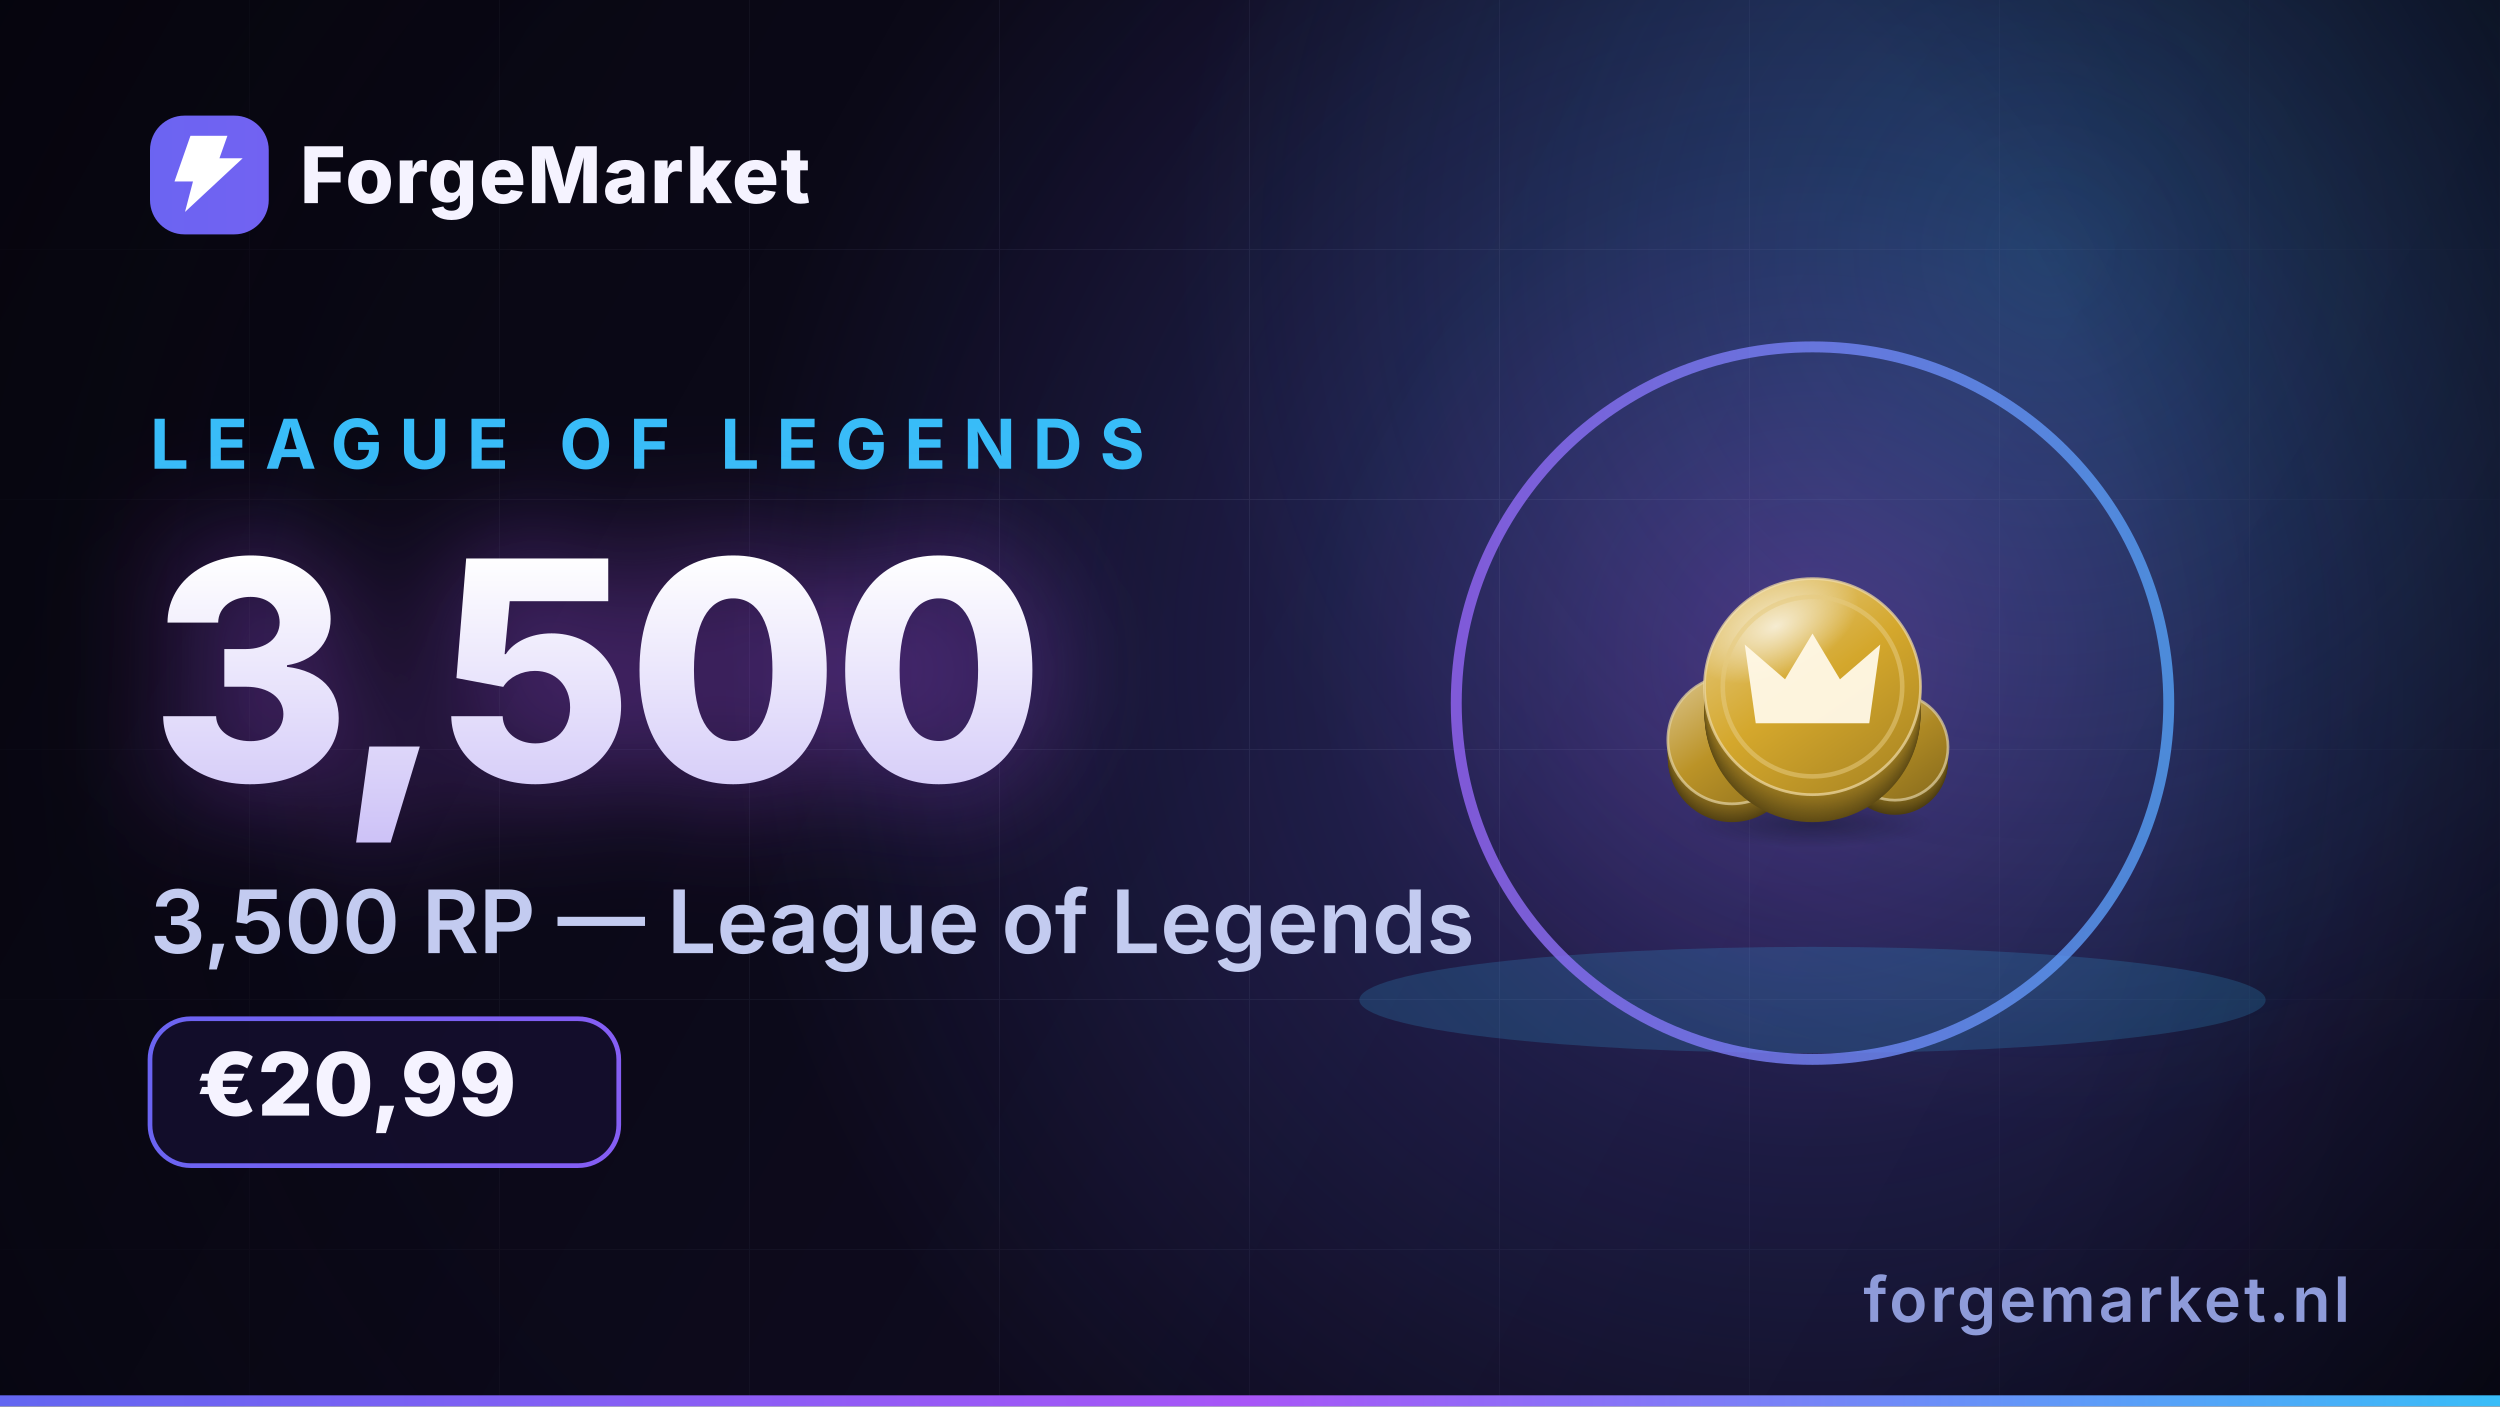
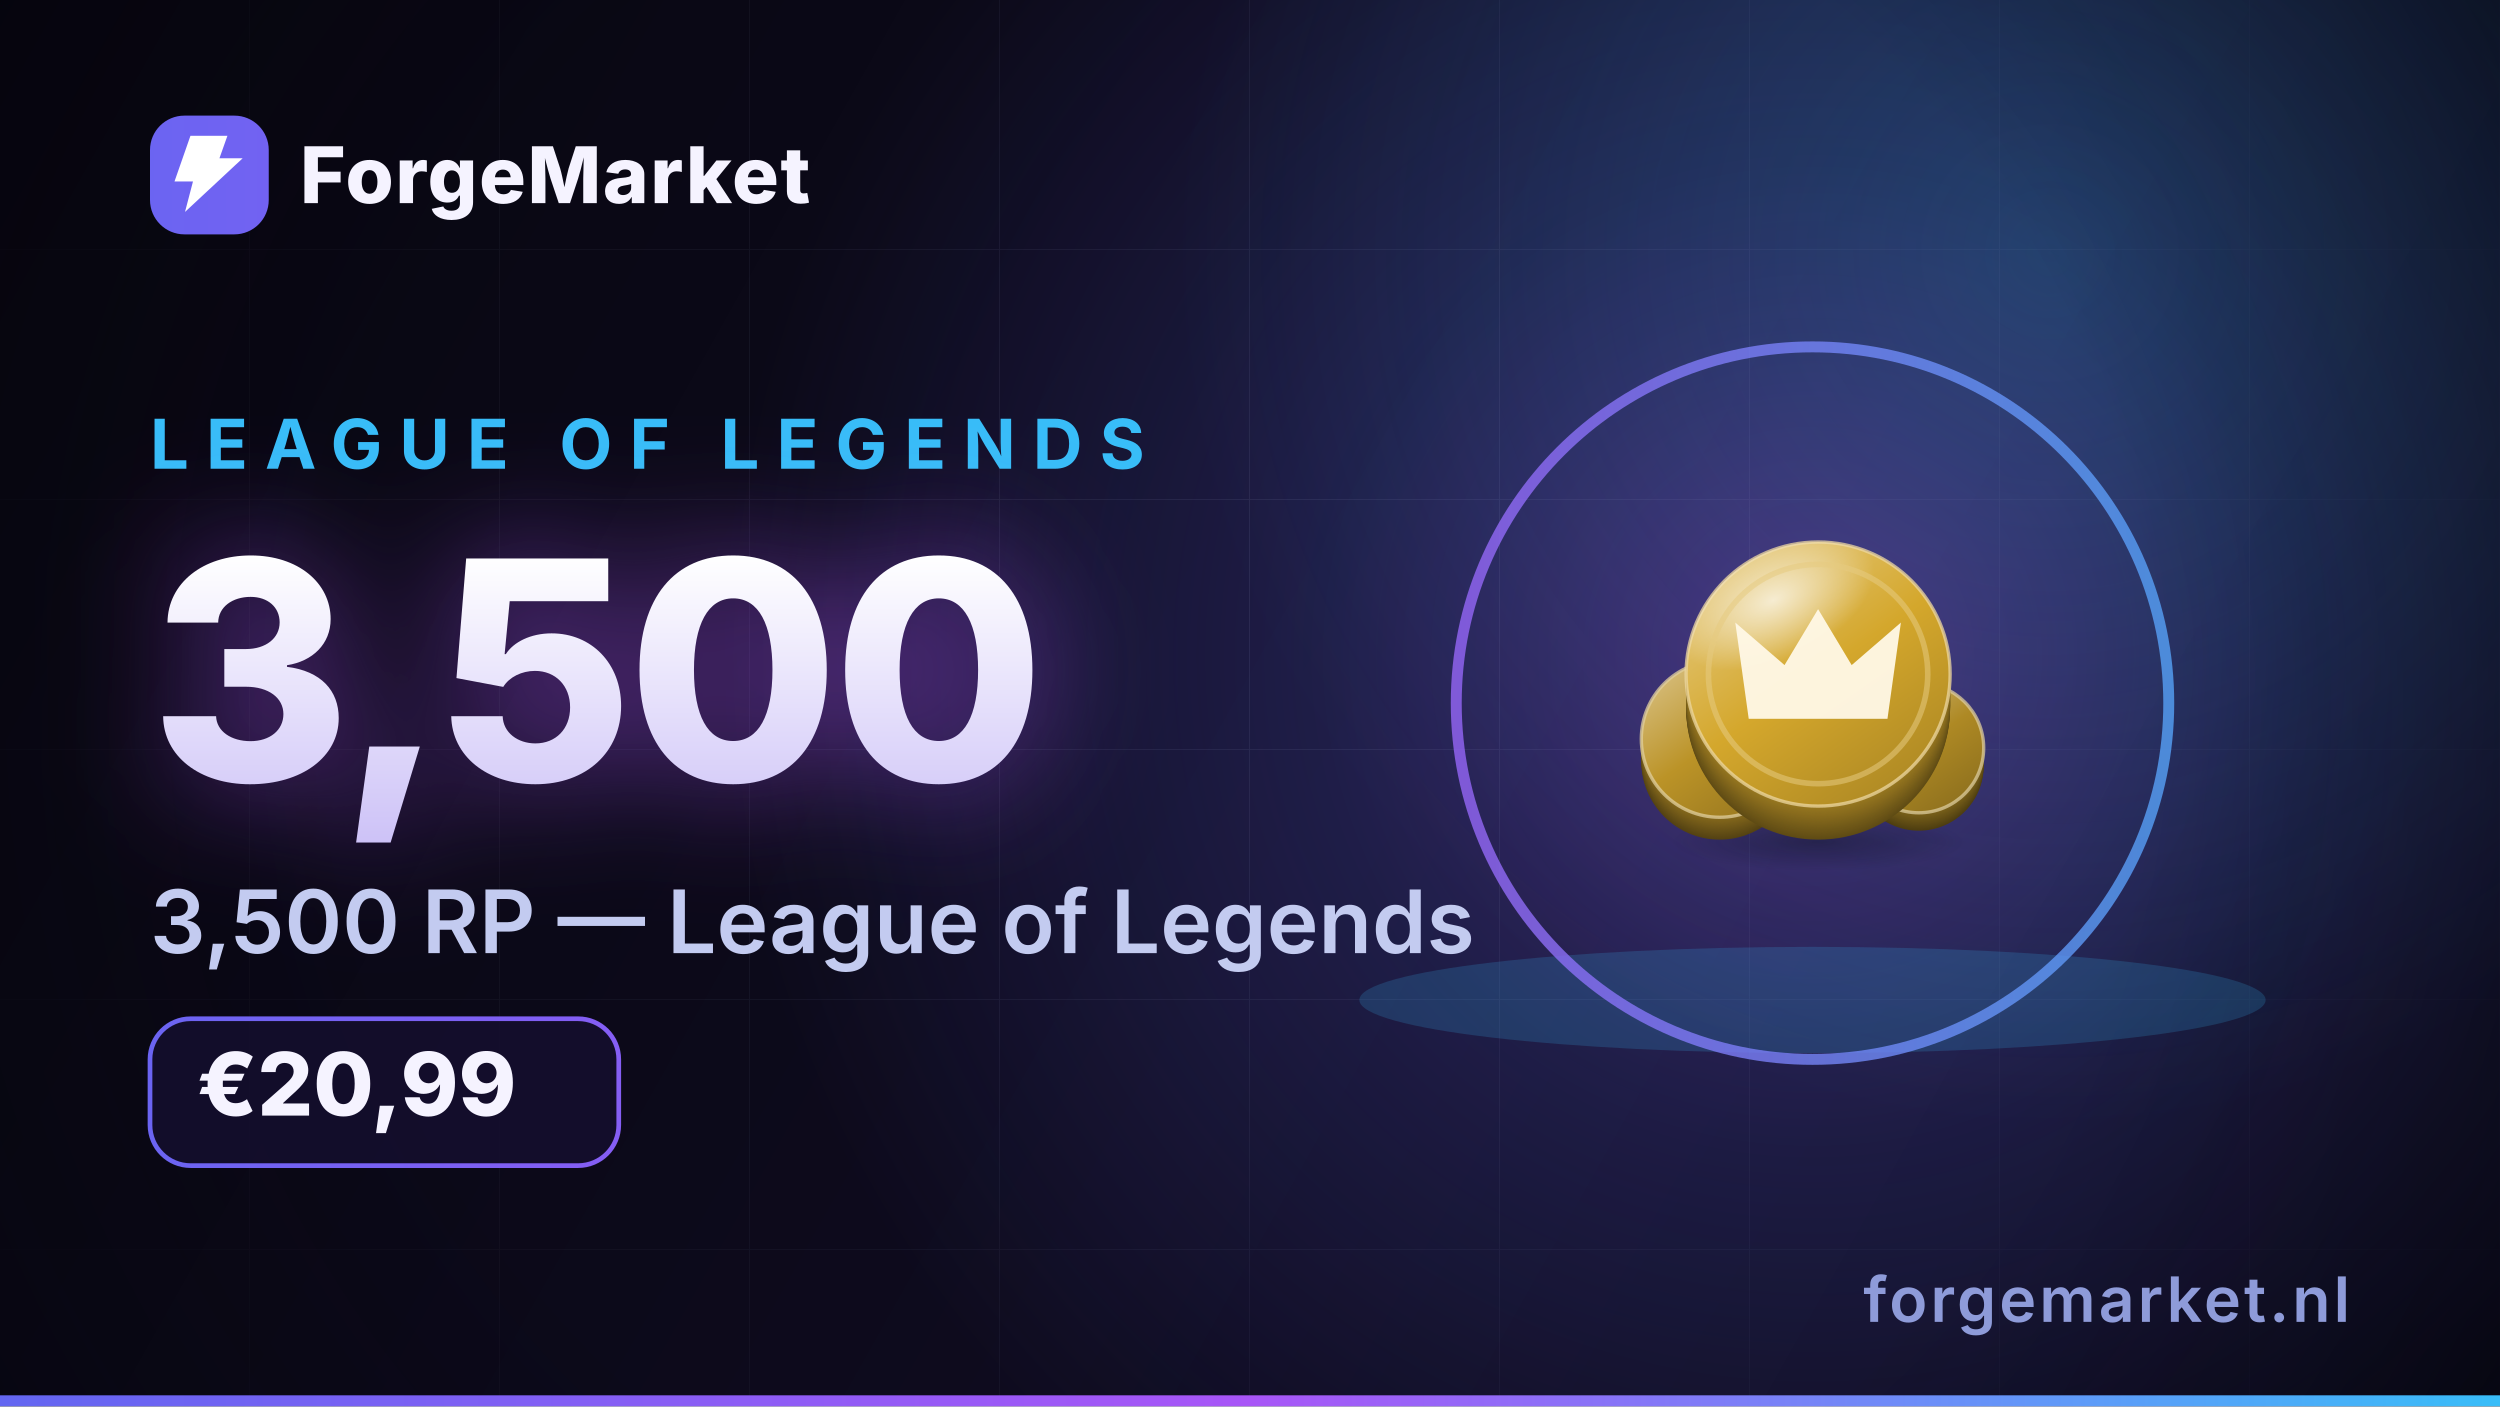
<svg xmlns="http://www.w3.org/2000/svg" viewBox="0 0 1600 900" width="1600" height="900" role="img" aria-label="ForgeMarket — 3,500 RP — League of Legends">
  <defs>
    <linearGradient id="bbase" gradientUnits="userSpaceOnUse" x1="0" y1="0" x2="1600" y2="900">
      <stop offset="0" stop-color="#07060f" />
      <stop offset=".55" stop-color="#0e0b1e" />
      <stop offset="1" stop-color="#07060f" />
    </linearGradient>
    <radialGradient id="bbloom" gradientUnits="userSpaceOnUse" cx="1160" cy="420" r="700">
      <stop offset="0" stop-color="#a855f7" stop-opacity=".42" />
      <stop offset=".45" stop-color="#6366f1" stop-opacity=".20" />
      <stop offset="1" stop-color="#6366f1" stop-opacity="0" />
    </radialGradient>
    <radialGradient id="bcat" gradientUnits="userSpaceOnUse" cx="1312" cy="162" r="560">
      <stop offset="0" stop-color="#38bdf8" stop-opacity=".22" />
      <stop offset="1" stop-color="#38bdf8" stop-opacity="0" />
    </radialGradient>
    <radialGradient id="bvig" gradientUnits="userSpaceOnUse" cx="800" cy="450" r="1152">
      <stop offset=".5" stop-color="#04030c" stop-opacity="0" />
      <stop offset="1" stop-color="#04030c" stop-opacity=".62" />
    </radialGradient>
    <radialGradient id="bfade" gradientUnits="userSpaceOnUse" cx="800" cy="378" r="992">
      <stop offset="0" stop-color="#fff" stop-opacity=".85" />
      <stop offset="1" stop-color="#fff" stop-opacity="0" />
    </radialGradient>
    <mask id="bmfade">
      <rect width="1600" height="900" fill="url(#bfade)" />
    </mask>
    <pattern id="bgrid" width="160" height="160" patternUnits="userSpaceOnUse">
      <path d="M160 0V160M0 160H160" fill="none" stroke="#c7d2fe" stroke-width="1.1" />
    </pattern>
    <linearGradient id="bnum" x1="0" y1="0" x2="0" y2="1">
      <stop offset="0" stop-color="#ffffff" />
      <stop offset="1" stop-color="#cdc2f7" />
    </linearGradient>
    <linearGradient id="brim" gradientUnits="userSpaceOnUse" x1="0" y1="0" x2="1600" y2="0">
      <stop offset="0" stop-color="#6366f1" />
      <stop offset=".5" stop-color="#a855f7" />
      <stop offset="1" stop-color="#38bdf8" />
    </linearGradient>
    <filter id="bhalo" x="-40%" y="-70%" width="180%" height="240%">
      <feGaussianBlur stdDeviation="40" />
    </filter>
  </defs>
  <rect width="1600" height="900" fill="url(#bbase)" />
  <rect width="1600" height="900" fill="url(#bbloom)" />
  <rect width="1600" height="900" fill="url(#bcat)" />
  <rect width="1600" height="900" fill="url(#bgrid)" mask="url(#bmfade)" opacity=".11" />
  <rect width="1600" height="900" fill="url(#bvig)" />
  <g>
    <rect x="96" y="74" width="76" height="76" rx="22" fill="url(#brim)" />
    <path transform="translate(101 73) scale(2.32)" opacity="1" fill="#ffffff" d="M9 6 L4.6 18.6 h5.1 l-2.2 8.4 L23.4 12.2 h-6.4 l2.2-6.2 z" />
    <text x="192" y="130" font-family="Inter, system-ui, sans-serif" font-size="50" font-weight="800" letter-spacing="1" fill="#f5f3ff">ForgeMarket</text>
  </g>
  <text x="96" y="300" font-family="Inter, system-ui, sans-serif" font-size="44" font-weight="700" letter-spacing="11" fill="#38bdf8">LEAGUE OF LEGENDS</text>
  <text x="96" y="500" font-family="Inter, system-ui, sans-serif" font-size="196" font-weight="800" letter-spacing="-4" fill="#a855f7" filter="url(#bhalo)" opacity=".6">3,500</text>
  <text x="96" y="500" font-family="Inter, system-ui, sans-serif" font-size="196" font-weight="800" letter-spacing="-4" fill="url(#bnum)">3,500</text>
  <text x="96" y="610" font-family="Inter, system-ui, sans-serif" font-size="56" font-weight="600" fill="#c3cbf0">3,500 RP — League of Legends</text>
  <g>
    <rect x="96" y="652" width="300" height="94" rx="26" fill="#140f2e" fill-opacity=".85" stroke="url(#brim)" stroke-width="3" />
    <text x="126" y="714" font-family="Inter, system-ui, sans-serif" font-size="56" font-weight="800" fill="#f5f3ff">€20,99</text>
  </g>
  <ellipse cx="1160" cy="640" rx="290" ry="34" fill="#38bdf8" opacity=".18" />
  <circle cx="1160" cy="450" r="228" fill="none" stroke="url(#brim)" stroke-width="7" opacity=".8" />
-   <svg x="1010" y="300" width="300" height="300" viewBox="0 0 512 512" preserveAspectRatio="xMidYMid meet" overflow="visible">
+   <svg x="1049" y="345.45" width="222" height="209.11" viewBox="96 118 310 292" preserveAspectRatio="xMidYMid meet" overflow="visible">
    <defs>
      <radialGradient id="league-sh1" cx="0.5" cy="0.5" r="0.5">
        <stop offset="0" stop-color="#0b1220" stop-opacity="0.4" />
        <stop offset="0.6" stop-color="#0b1220" stop-opacity="0.16" />
        <stop offset="1" stop-color="#0b1220" stop-opacity="0" />
      </radialGradient>
    </defs>
    <ellipse cx="256" cy="388" rx="132" ry="26" fill="url(#league-sh1)" />
    <defs>
      <linearGradient id="league-g2" x1="0.15" y1="0" x2="0.85" y2="1">
        <stop offset="0" stop-color="#d8c082" />
        <stop offset="0.5" stop-color="#bb9327" />
        <stop offset="1" stop-color="#96761f" />
      </linearGradient>
      <clipPath id="league-c3">
        <path d="M98 296a70 70 0 1 0 140 0a70 70 0 1 0 -140 0Z" />
      </clipPath>
      <radialGradient id="league-p4" cx="0.5" cy="0.5" r="0.5">
        <stop offset="0" stop-color="#fff" stop-opacity="0.72" />
        <stop offset="1" stop-color="#fff" stop-opacity="0" />
      </radialGradient>
    </defs>
    <defs>
      <path id="league-s5" d="M98 296a70 70 0 1 0 140 0a70 70 0 1 0 -140 0Z" />
    </defs>
    <use href="#league-s5" y="20" fill="#544212" />
    <use href="#league-s5" y="19" fill="#574413" />
    <use href="#league-s5" y="18" fill="#594613" />
    <use href="#league-s5" y="17" fill="#5c4814" />
    <use href="#league-s5" y="16" fill="#5e4a14" />
    <use href="#league-s5" y="15" fill="#614c15" />
    <use href="#league-s5" y="14" fill="#634e15" />
    <use href="#league-s5" y="13" fill="#665016" />
    <use href="#league-s5" y="12" fill="#685216" />
    <use href="#league-s5" y="11" fill="#6b5417" />
    <use href="#league-s5" y="10" fill="#6e5617" />
    <use href="#league-s5" y="9" fill="#705818" />
    <use href="#league-s5" y="8" fill="#735a18" />
    <use href="#league-s5" y="7" fill="#755c19" />
    <use href="#league-s5" y="6" fill="#785e19" />
    <use href="#league-s5" y="5" fill="#7a601a" />
    <use href="#league-s5" y="4" fill="#7d621a" />
    <use href="#league-s5" y="3" fill="#7f641b" />
    <use href="#league-s5" y="2" fill="#82661b" />
    <use href="#league-s5" y="1" fill="#84681c" />
    <path d="M98 296a70 70 0 1 0 140 0a70 70 0 1 0 -140 0Z" fill="url(#league-g2)" />
    <path d="M98 296a70 70 0 1 0 140 0a70 70 0 1 0 -140 0Z" fill="none" stroke="#e0ce9e" stroke-opacity="0.75" stroke-width="3" />
    <defs>
      <linearGradient id="league-g6" x1="0.15" y1="0" x2="0.85" y2="1">
        <stop offset="0" stop-color="#d0bb80" />
        <stop offset="0.5" stop-color="#ae8924" />
        <stop offset="1" stop-color="#8b6e1d" />
      </linearGradient>
      <clipPath id="league-c7">
        <path d="M288 304a58 58 0 1 0 116 0a58 58 0 1 0 -116 0Z" />
      </clipPath>
      <radialGradient id="league-p8" cx="0.5" cy="0.5" r="0.5">
        <stop offset="0" stop-color="#fff" stop-opacity="0.72" />
        <stop offset="1" stop-color="#fff" stop-opacity="0" />
      </radialGradient>
    </defs>
    <defs>
      <path id="league-s9" d="M288 304a58 58 0 1 0 116 0a58 58 0 1 0 -116 0Z" />
    </defs>
    <use href="#league-s9" y="16" fill="#4e3e10" />
    <use href="#league-s9" y="15" fill="#514011" />
    <use href="#league-s9" y="14" fill="#544311" />
    <use href="#league-s9" y="13" fill="#574512" />
    <use href="#league-s9" y="12" fill="#5a4713" />
    <use href="#league-s9" y="11" fill="#5d4a13" />
    <use href="#league-s9" y="10" fill="#604c14" />
    <use href="#league-s9" y="9" fill="#634e14" />
    <use href="#league-s9" y="8" fill="#665115" />
    <use href="#league-s9" y="7" fill="#685316" />
    <use href="#league-s9" y="6" fill="#6b5516" />
    <use href="#league-s9" y="5" fill="#6e5717" />
    <use href="#league-s9" y="4" fill="#715a18" />
    <use href="#league-s9" y="3" fill="#745c18" />
    <use href="#league-s9" y="2" fill="#775e19" />
    <use href="#league-s9" y="1" fill="#7a6119" />
    <path d="M288 304a58 58 0 1 0 116 0a58 58 0 1 0 -116 0Z" fill="url(#league-g6)" />
    <path d="M288 304a58 58 0 1 0 116 0a58 58 0 1 0 -116 0Z" fill="none" stroke="#dbca9c" stroke-opacity="0.75" stroke-width="3" />
    <defs>
      <linearGradient id="league-g10" x1="0.15" y1="0" x2="0.85" y2="1">
        <stop offset="0" stop-color="#e6cc85" />
        <stop offset="0.5" stop-color="#d4a72c" />
        <stop offset="1" stop-color="#aa8623" />
      </linearGradient>
      <clipPath id="league-c11">
        <path d="M138 238a118 118 0 1 0 236 0a118 118 0 1 0 -236 0Z" />
      </clipPath>
      <radialGradient id="league-p12" cx="0.5" cy="0.5" r="0.5">
        <stop offset="0" stop-color="#fff" stop-opacity="0.72" />
        <stop offset="1" stop-color="#fff" stop-opacity="0" />
      </radialGradient>
    </defs>
    <defs>
      <path id="league-s13" d="M138 238a118 118 0 1 0 236 0a118 118 0 1 0 -236 0Z" />
    </defs>
    <use href="#league-s13" y="30" fill="#5f4b14" />
    <use href="#league-s13" y="29" fill="#614d14" />
    <use href="#league-s13" y="28" fill="#634e15" />
    <use href="#league-s13" y="27" fill="#655015" />
    <use href="#league-s13" y="26" fill="#675116" />
    <use href="#league-s13" y="25" fill="#695316" />
    <use href="#league-s13" y="24" fill="#6b5416" />
    <use href="#league-s13" y="23" fill="#6d5617" />
    <use href="#league-s13" y="22" fill="#6e5717" />
    <use href="#league-s13" y="21" fill="#705918" />
    <use href="#league-s13" y="20" fill="#725a18" />
    <use href="#league-s13" y="19" fill="#745c18" />
    <use href="#league-s13" y="18" fill="#765d19" />
    <use href="#league-s13" y="17" fill="#785f19" />
    <use href="#league-s13" y="16" fill="#7a601a" />
    <use href="#league-s13" y="15" fill="#7c621a" />
    <use href="#league-s13" y="14" fill="#7e631a" />
    <use href="#league-s13" y="13" fill="#80651b" />
    <use href="#league-s13" y="12" fill="#82661b" />
    <use href="#league-s13" y="11" fill="#84681c" />
    <use href="#league-s13" y="10" fill="#86691c" />
    <use href="#league-s13" y="9" fill="#886b1c" />
    <use href="#league-s13" y="8" fill="#8a6c1d" />
    <use href="#league-s13" y="7" fill="#8b6e1d" />
    <use href="#league-s13" y="6" fill="#8d6f1e" />
    <use href="#league-s13" y="5" fill="#8f711e" />
    <use href="#league-s13" y="4" fill="#91721e" />
    <use href="#league-s13" y="3" fill="#93741f" />
    <use href="#league-s13" y="2" fill="#95751f" />
    <use href="#league-s13" y="1" fill="#977720" />
    <path d="M138 238a118 118 0 1 0 236 0a118 118 0 1 0 -236 0Z" fill="url(#league-g10)" />
    <path d="M138 238a118 118 0 1 0 236 0a118 118 0 1 0 -236 0Z" fill="none" stroke="#ecd7a0" stroke-opacity="0.75" stroke-width="3" />
    <g clip-path="url(#league-c11)">
      <ellipse cx="216" cy="172" rx="96" ry="54" fill="url(#league-p12)" transform="rotate(-24 216 172)" />
    </g>
    <path d="M158 238a98 98 0 1 0 196 0a98 98 0 1 0 -196 0Z" fill="none" stroke="#e5ca80" stroke-opacity="0.55" stroke-width="5" />
    <path d="M194 278L182 192L226 230L256 180L286 230L330 192L318 278Z" fill="#fff8e6" opacity="0.95" />
  </svg>
  <text x="1504" y="846" text-anchor="end" font-family="Inter, system-ui, sans-serif" font-size="40" font-weight="600" letter-spacing="2" fill="#8e9bd9">forgemarket.nl</text>
  <rect x="0" y="893" width="1600" height="7" fill="url(#brim)" />
</svg>
